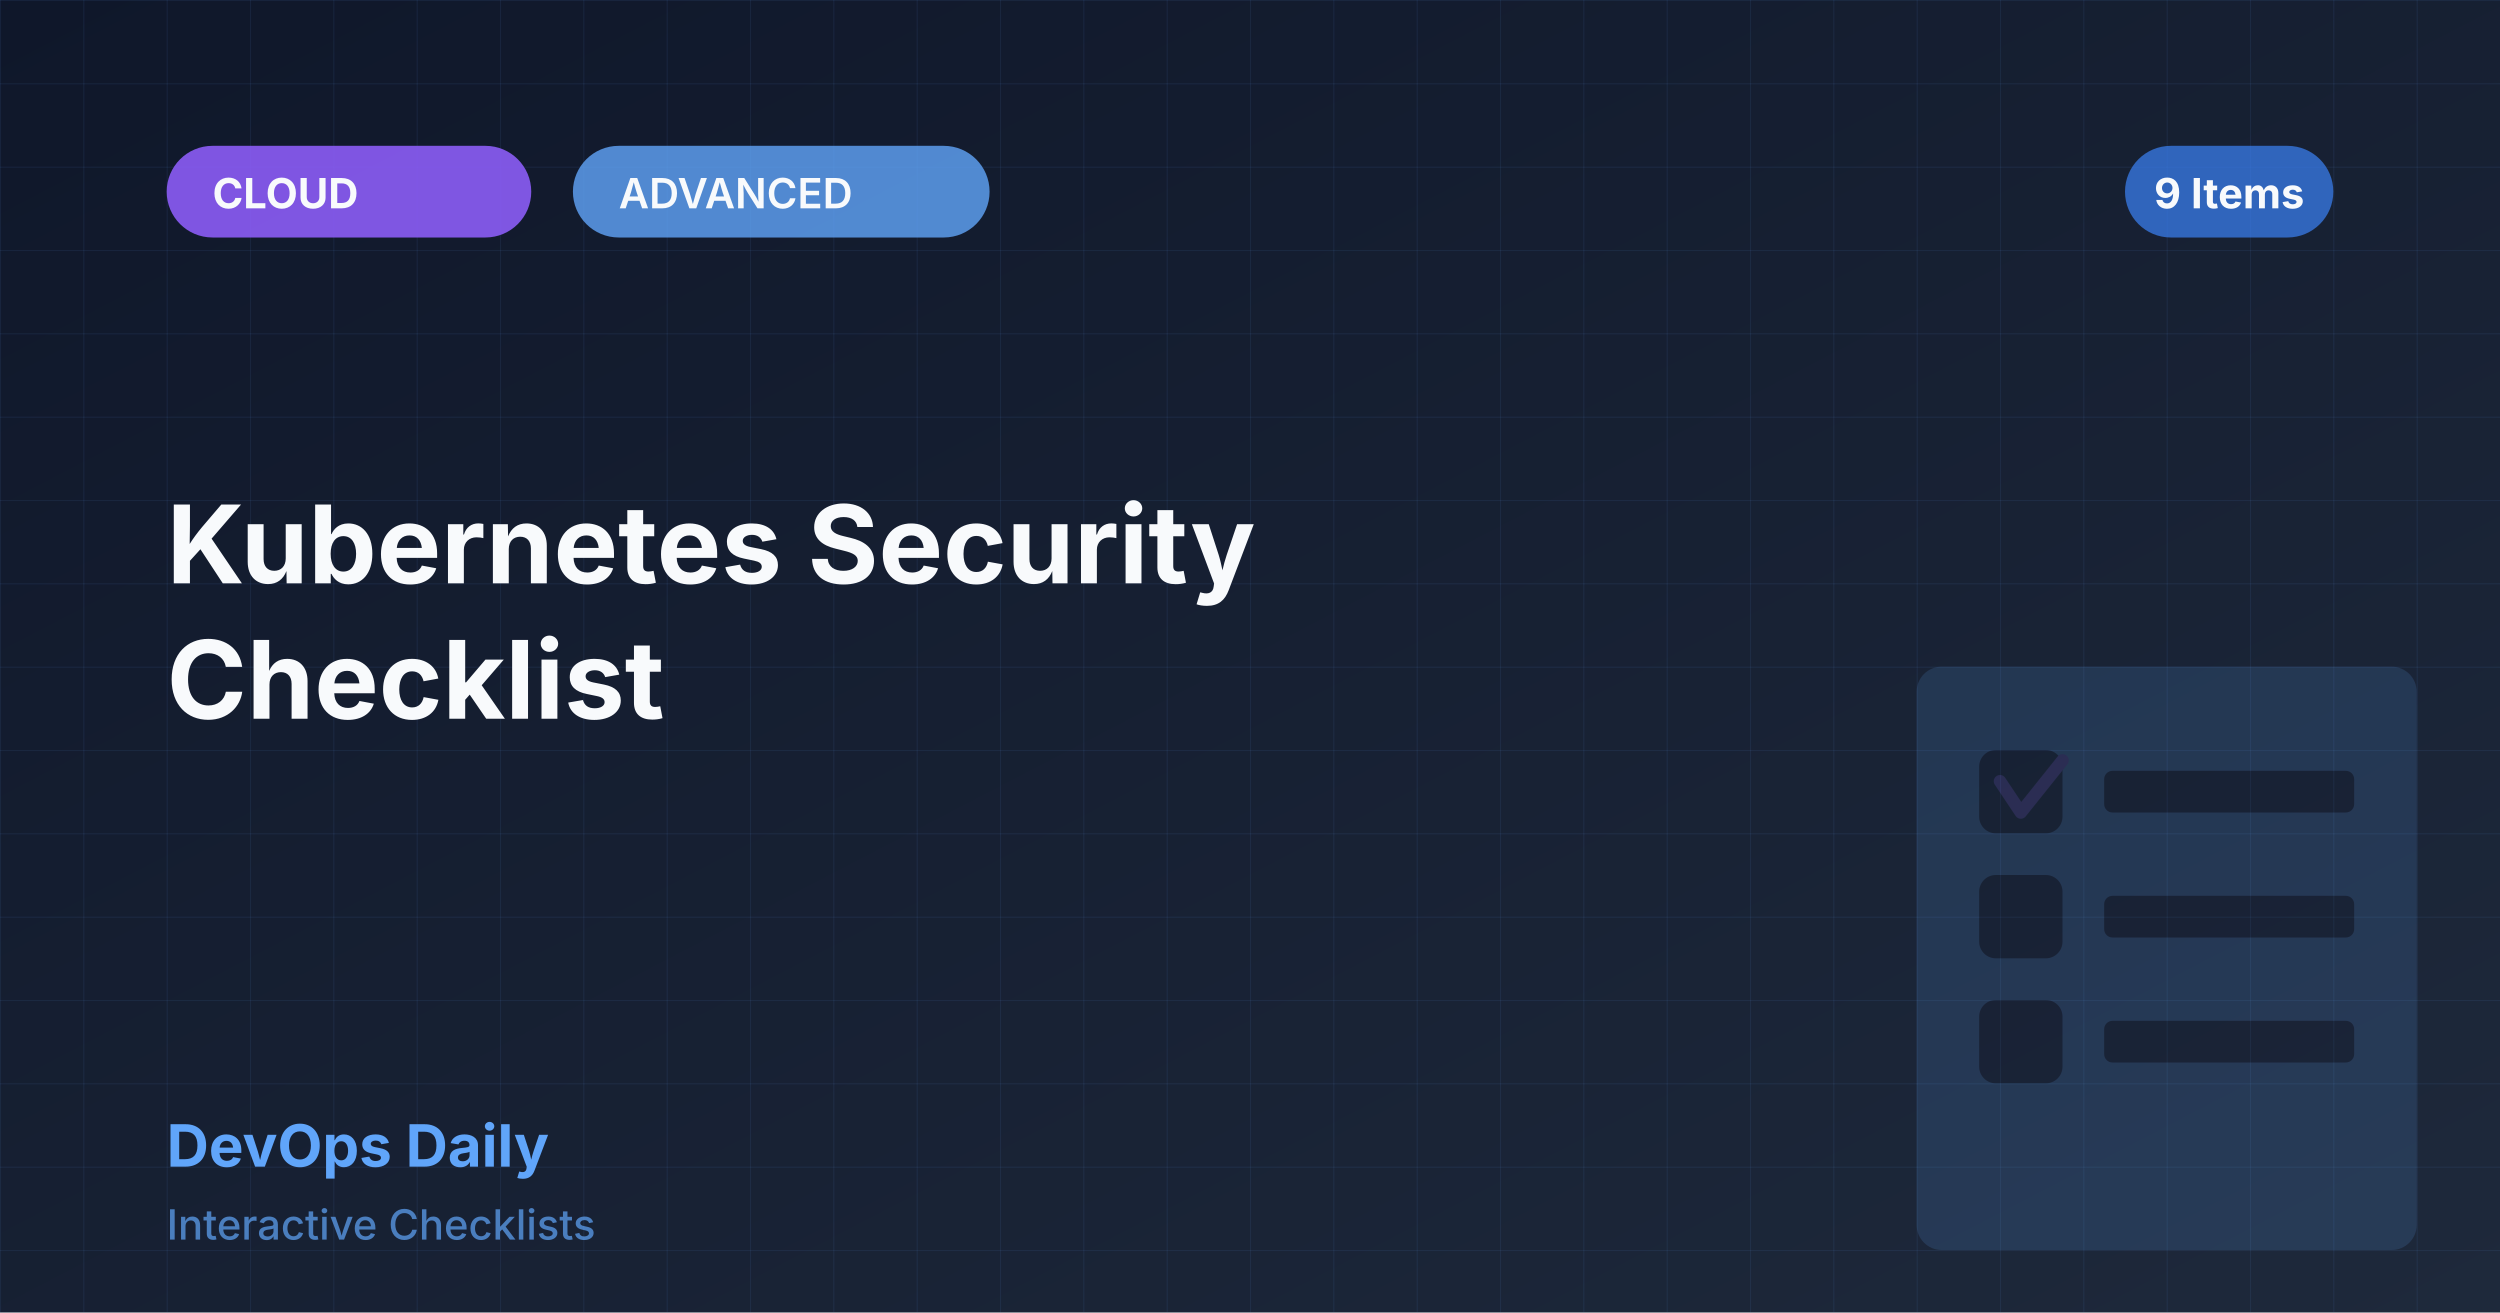
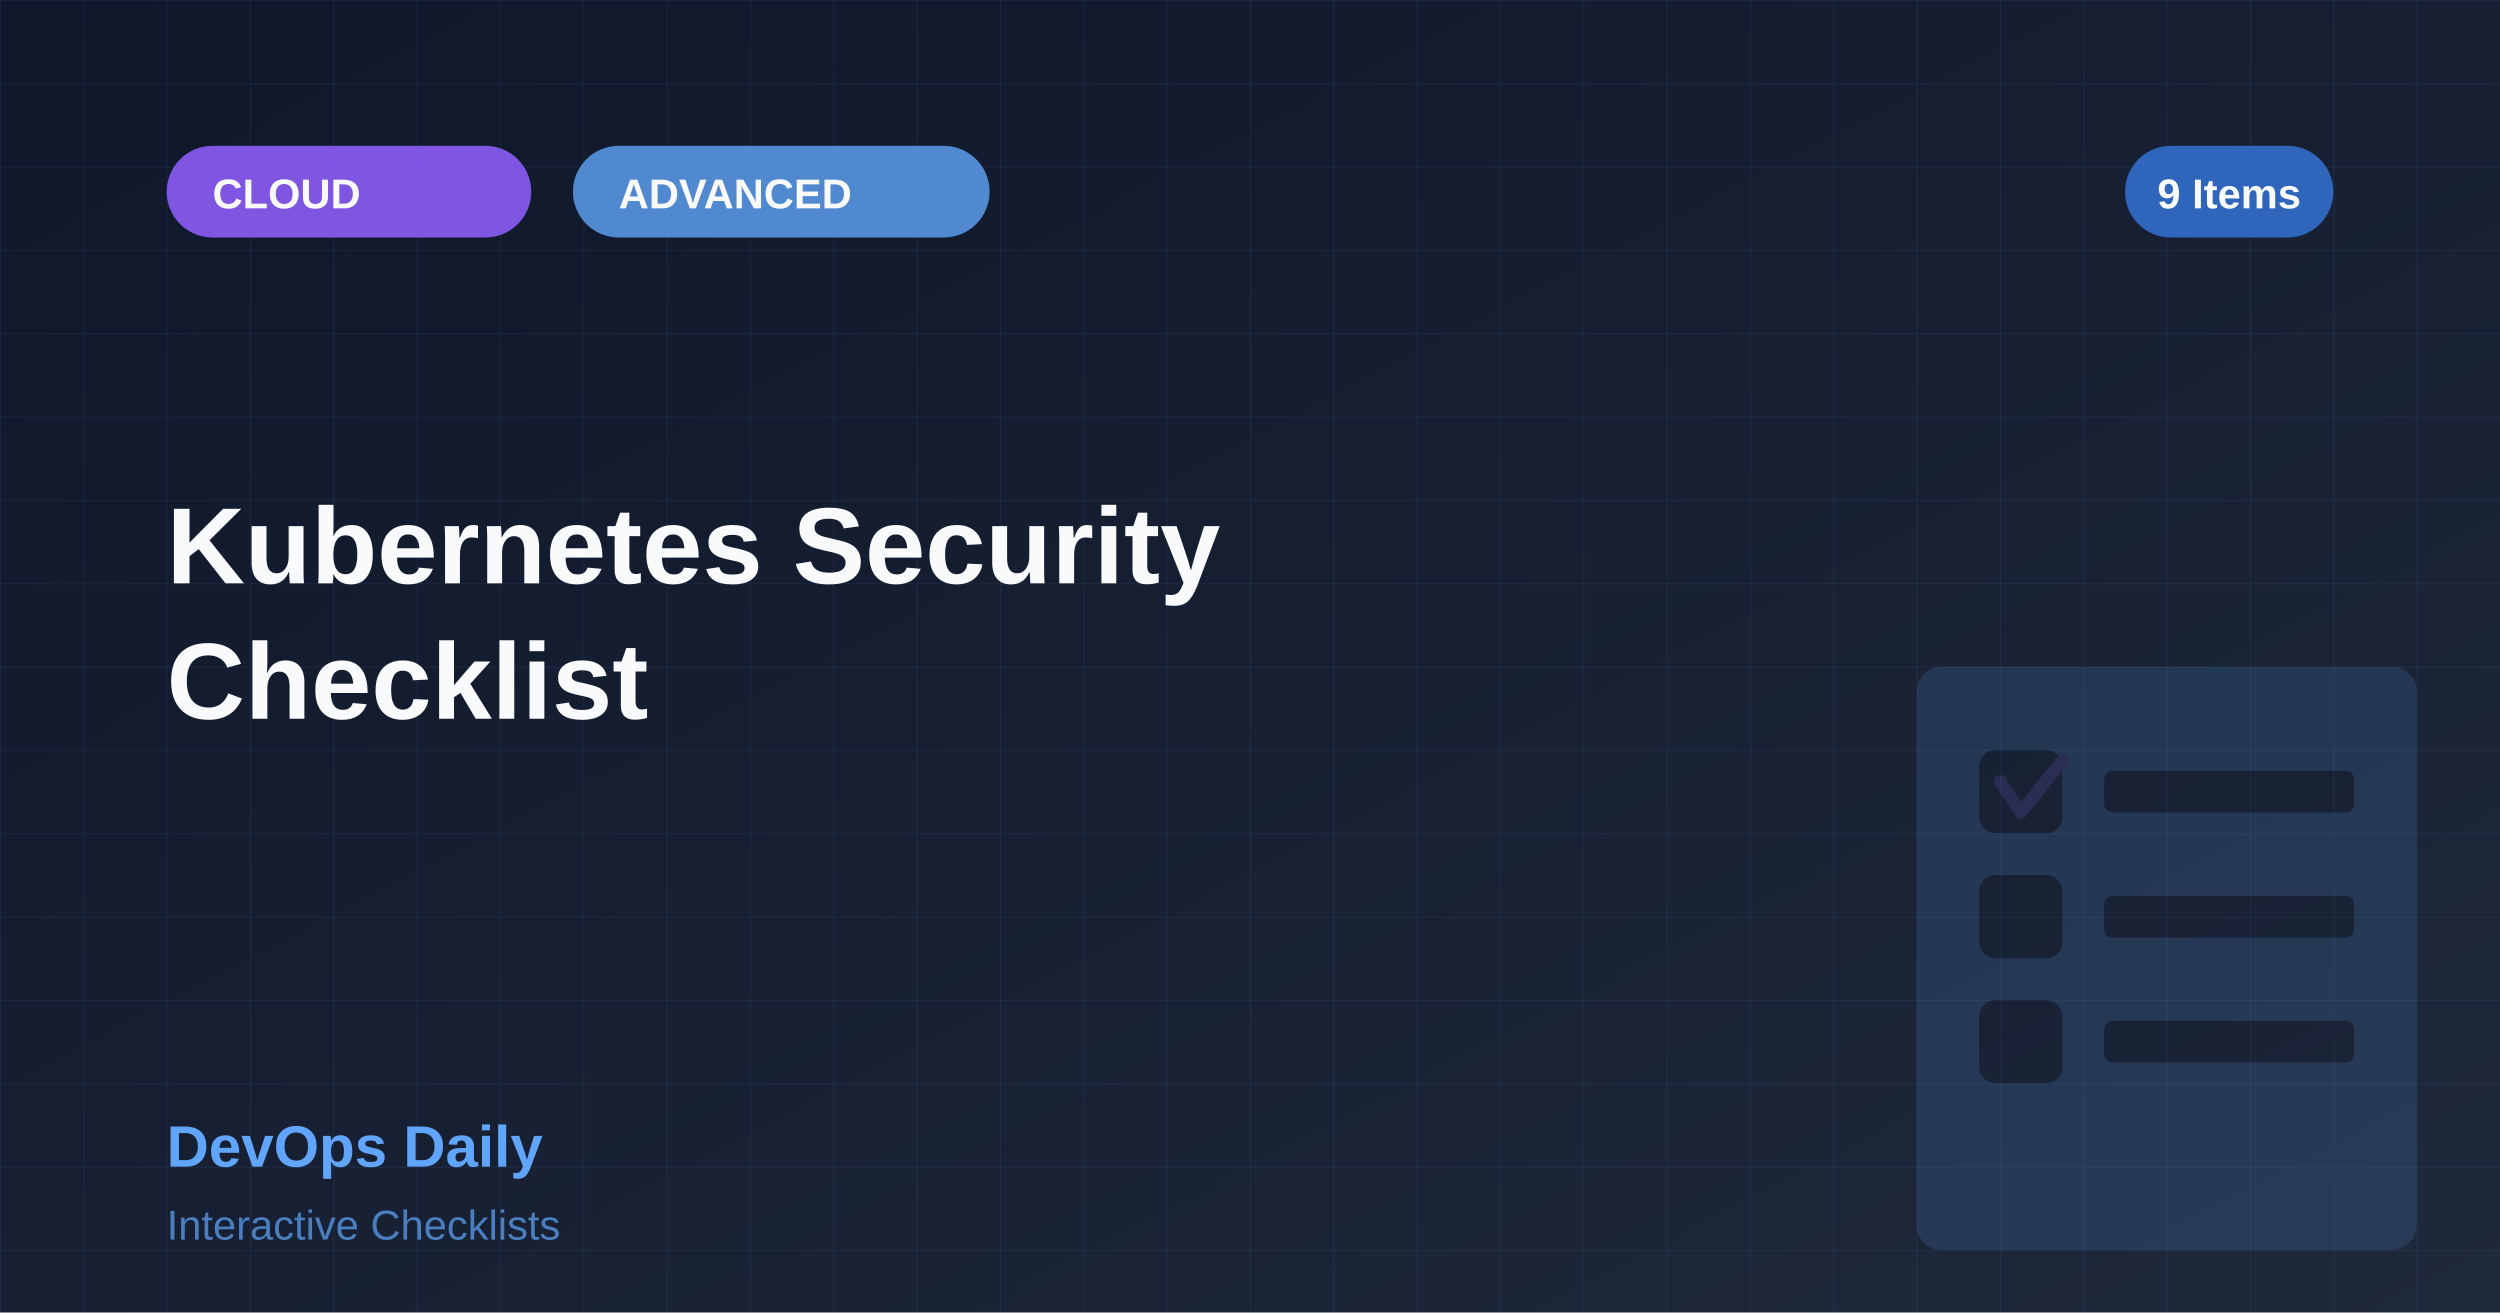
<svg xmlns="http://www.w3.org/2000/svg" width="1200" height="630">
  <defs>
    <linearGradient id="bgGradient" x1="0%" y1="0%" x2="100%" y2="100%">
      <stop offset="0%" style="stop-color:#0f172a;stop-opacity:1" />
      <stop offset="100%" style="stop-color:#1e293b;stop-opacity:1" />
    </linearGradient>
    <pattern id="grid" x="0" y="0" width="40" height="40" patternUnits="userSpaceOnUse">
      <line x1="0" y1="0" x2="0" y2="40" stroke="#60a5fa" stroke-width="1" opacity="0.08" />
      <line x1="0" y1="0" x2="40" y2="0" stroke="#60a5fa" stroke-width="1" opacity="0.08" />
    </pattern>
    <filter id="glow">
      <feGaussianBlur stdDeviation="3" result="coloredBlur" />
      <feMerge>
        <feMergeNode in="coloredBlur" />
        <feMergeNode in="SourceGraphic" />
      </feMerge>
    </filter>
  </defs>
  <rect width="1200" height="630" fill="url(#bgGradient)" />
  <rect width="1200" height="630" fill="url(#grid)" />
  <rect x="80" y="70" width="175" height="44" rx="22" fill="#8b5cf6" opacity="0.9" />
-   <text x="102" y="100" font-family="system-ui, -apple-system, sans-serif" font-size="20" font-weight="bold" fill="#f8fafc">CLOUD</text>
+   <text x="102" y="100" font-family="Arial, sans-serif" font-size="20" font-weight="bold" fill="#f8fafc">CLOUD</text>
  <rect x="275" y="70" width="200" height="44" rx="22" fill="#60a5fa" opacity="0.8" />
-   <text x="297" y="100" font-family="system-ui, -apple-system, sans-serif" font-size="20" font-weight="600" fill="#f8fafc">ADVANCED</text>
+   <text x="297" y="100" font-family="Arial, sans-serif" font-size="20" font-weight="600" fill="#f8fafc">ADVANCED</text>
  <rect x="1020" y="70" width="100" height="44" rx="22" fill="#3b82f6" opacity="0.7" />
-   <text x="1070" y="100" font-family="system-ui, -apple-system, sans-serif" font-size="20" font-weight="bold" fill="#f8fafc" text-anchor="middle">9 Items</text>
+   <text x="1070" y="100" font-family="Arial, sans-serif" font-size="20" font-weight="bold" fill="#f8fafc" text-anchor="middle">9 Items</text>
  <g opacity="0.15">
    <rect x="920" y="320" width="240" height="280" rx="12" fill="#60a5fa" />
    <rect x="950" y="360" width="40" height="40" rx="8" fill="#0f172a" />
    <rect x="1010" y="370" width="120" height="20" rx="4" fill="#0f172a" />
    <rect x="950" y="420" width="40" height="40" rx="8" fill="#0f172a" />
    <rect x="1010" y="430" width="120" height="20" rx="4" fill="#0f172a" />
    <rect x="950" y="480" width="40" height="40" rx="8" fill="#0f172a" />
    <rect x="1010" y="490" width="120" height="20" rx="4" fill="#0f172a" />
    <polyline points="960,375 970,390 990,365" stroke="#8b5cf6" stroke-width="6" fill="none" stroke-linecap="round" stroke-linejoin="round" />
  </g>
-   <text x="80" y="280" font-family="system-ui, -apple-system, sans-serif" font-size="52" font-weight="bold" fill="#f8fafc">Kubernetes Security</text>
-   <text x="80" y="345" font-family="system-ui, -apple-system, sans-serif" font-size="52" font-weight="bold" fill="#f8fafc">Checklist</text>
-   <text x="80" y="560" font-family="system-ui, -apple-system, sans-serif" font-size="28" font-weight="bold" fill="#60a5fa">DevOps Daily</text>
-   <text x="80" y="595" font-family="system-ui, -apple-system, sans-serif" font-size="20" font-weight="500" fill="#60a5fa" opacity="0.7">Interactive Checklists</text>
+   <text x="80" y="280" font-family="Arial, sans-serif" font-size="52" font-weight="bold" fill="#f8fafc">Kubernetes Security</text>
+   <text x="80" y="345" font-family="Arial, sans-serif" font-size="52" font-weight="bold" fill="#f8fafc">Checklist</text>
+   <text x="80" y="560" font-family="Arial, sans-serif" font-size="28" font-weight="bold" fill="#60a5fa">DevOps Daily</text>
+   <text x="80" y="595" font-family="Arial, sans-serif" font-size="20" font-weight="500" fill="#60a5fa" opacity="0.7">Interactive Checklists</text>
</svg>
